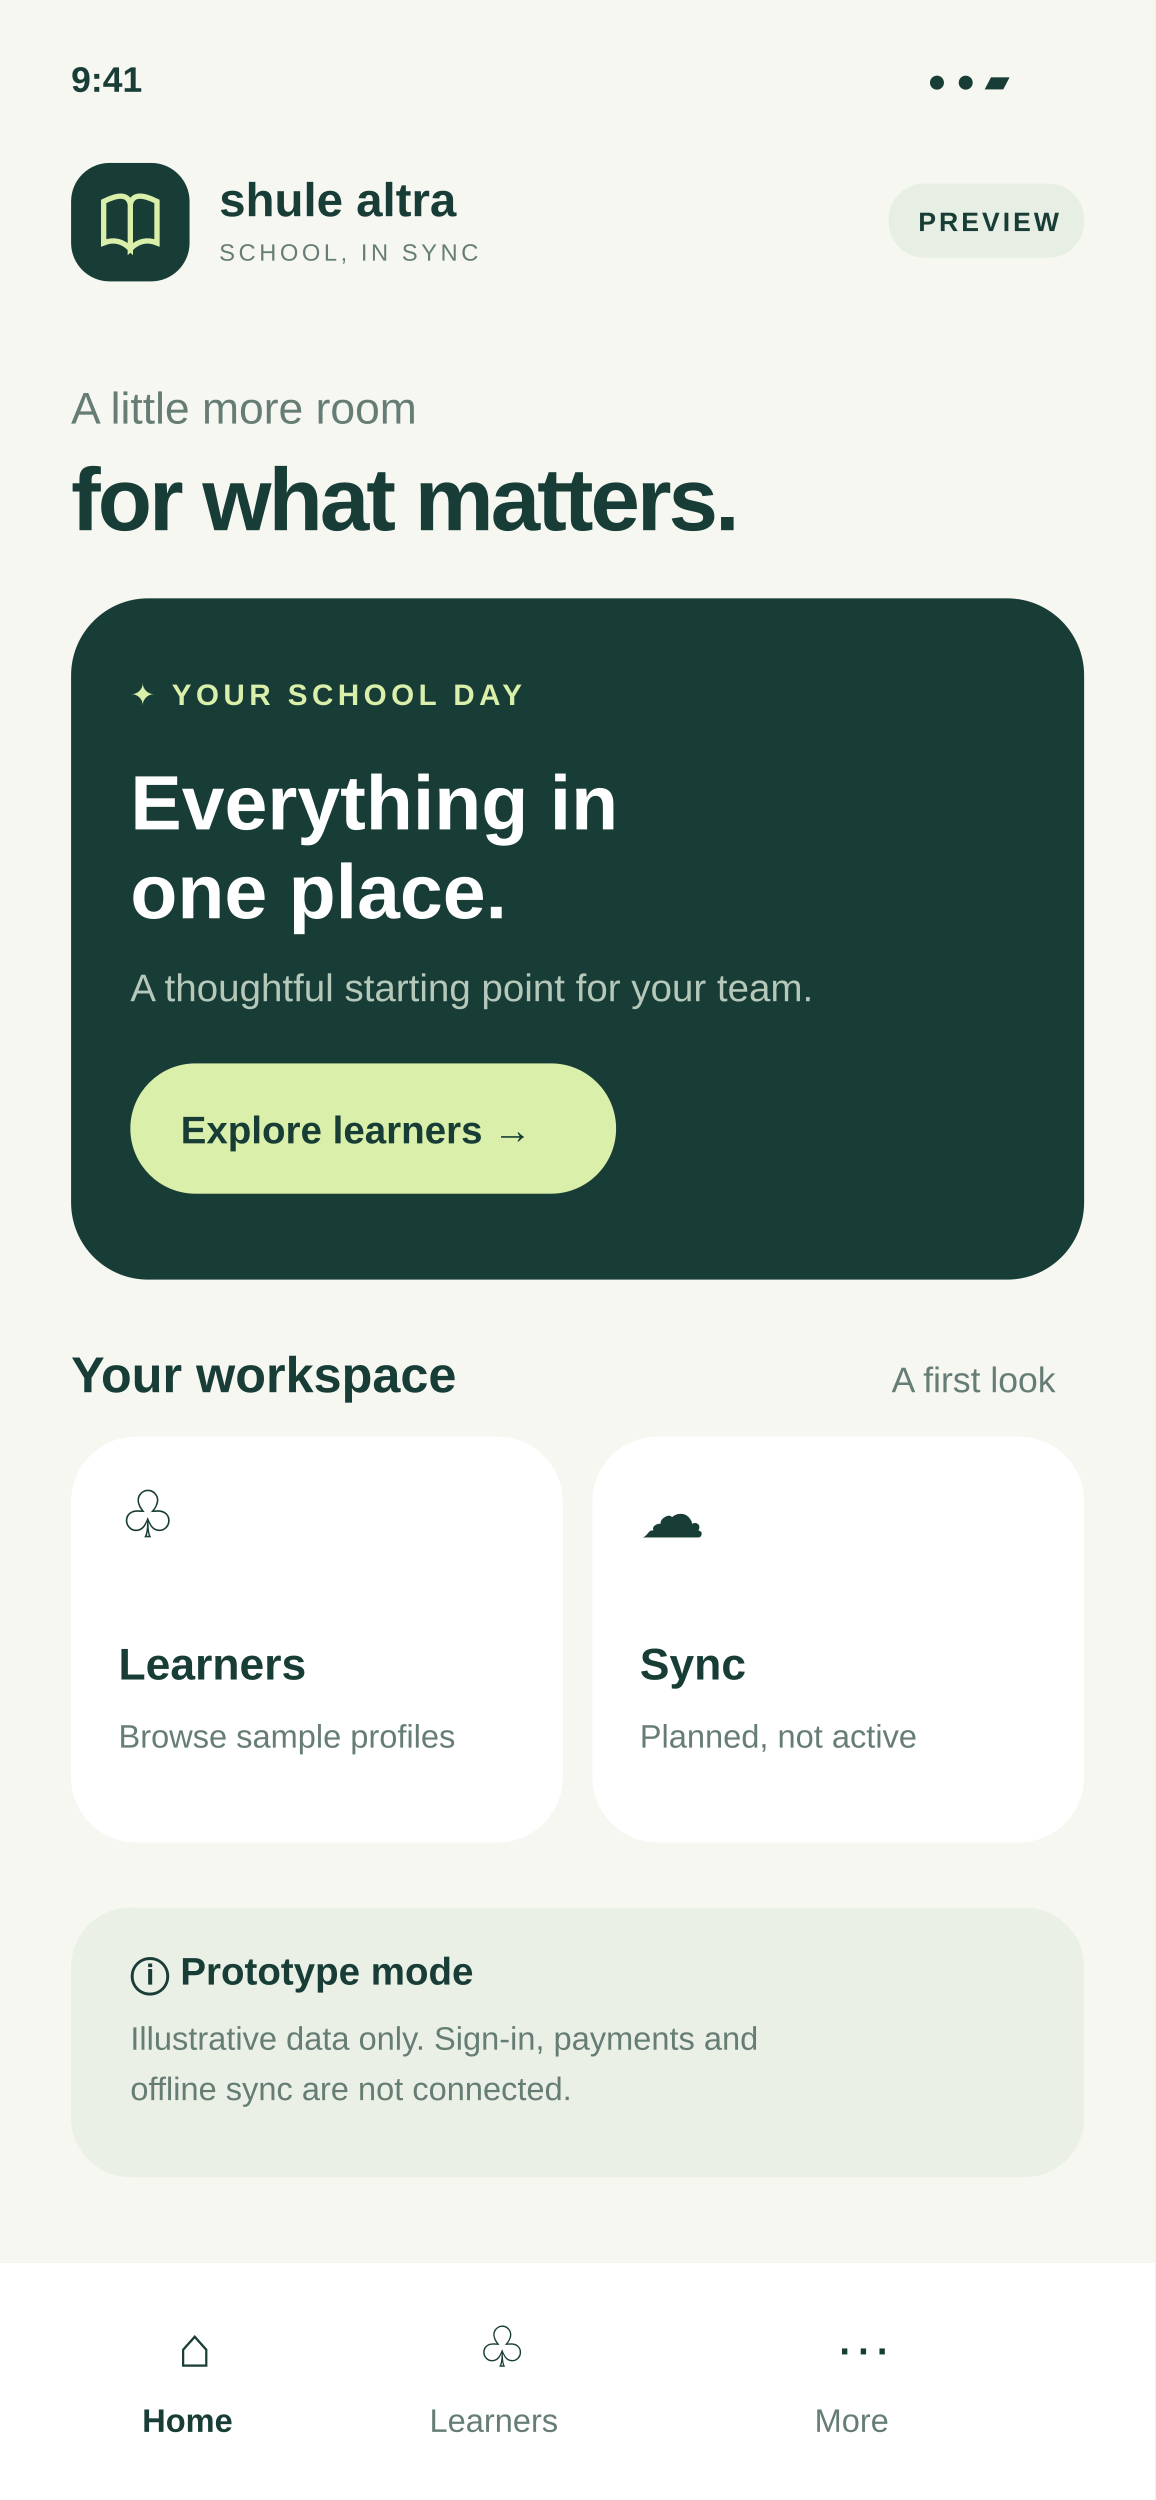
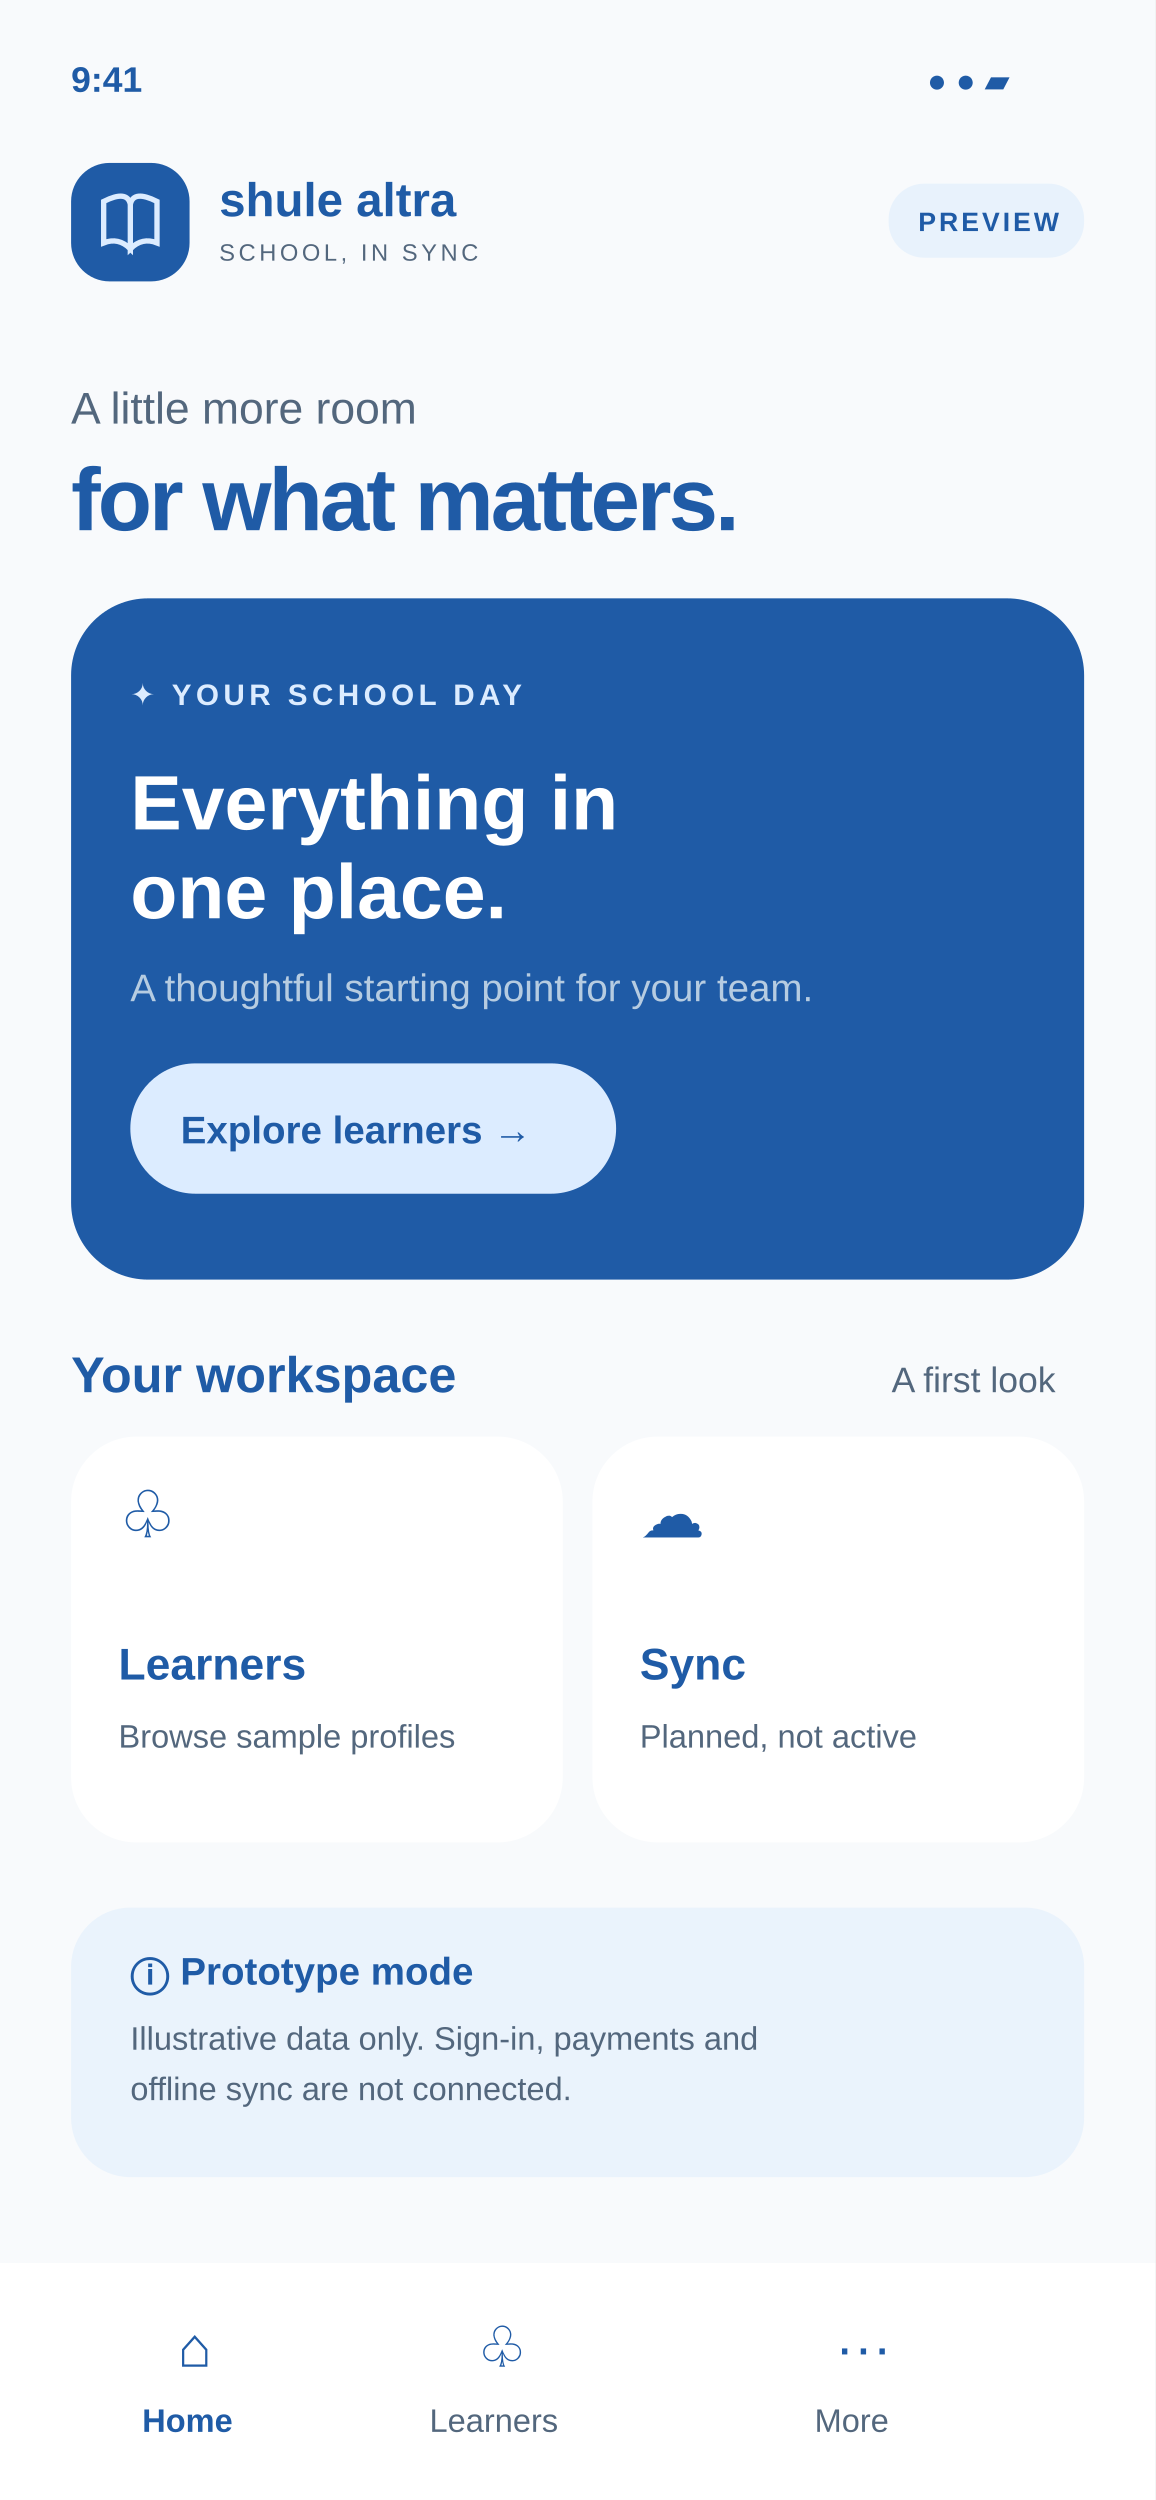
<svg xmlns="http://www.w3.org/2000/svg" viewBox="0 0 390 844" role="img" aria-label="Shule Altra home concept">
-   <rect width="390" height="844" fill="#f6f7f1" />
-   <g font-family="Arial, sans-serif" fill="#183d36">
+   <rect width="390" height="844" fill="#f8fafc" />
+   <g font-family="Arial, sans-serif" fill="#1f5ba6">
    <text x="24" y="31" font-size="12" font-weight="700">9:41</text>
    <text x="313" y="31" font-size="11" font-weight="700">● ● ▰</text>
-     <rect x="24" y="55" width="40" height="40" rx="13" fill="#183d36" />
-     <path d="M35 68q8-4 9 1v15q-4-4-9-2zm18 0q-8-4-9 1v15q4-4 9-2z" fill="none" stroke="#d9efaa" stroke-width="1.8" />
+     <rect x="24" y="55" width="40" height="40" rx="13" fill="#1f5ba6" />
+     <path d="M35 68q8-4 9 1v15q-4-4-9-2zm18 0q-8-4-9 1v15q4-4 9-2z" fill="none" stroke="#dcecff" stroke-width="1.8" />
    <text x="74" y="73" font-size="16" font-weight="700">shule altra</text>
-     <text x="74" y="88" font-size="8" letter-spacing="1.2" fill="#667d75">SCHOOL, IN SYNC</text>
-     <rect x="300" y="62" width="66" height="25" rx="12" fill="#e7eee3" />
+     <text x="74" y="88" font-size="8" letter-spacing="1.2" fill="#53677d">SCHOOL, IN SYNC</text>
+     <rect x="300" y="62" width="66" height="25" rx="12" fill="#e8f2fc" />
    <text x="310" y="78" font-size="9" font-weight="700" letter-spacing="1">PREVIEW</text>
-     <text x="24" y="143" font-size="15" fill="#667d75">A little more room</text>
+     <text x="24" y="143" font-size="15" fill="#53677d">A little more room</text>
    <text x="24" y="179" font-size="30" font-weight="700" letter-spacing="-1">for what matters.</text>
-     <rect x="24" y="202" width="342" height="230" rx="26" fill="#183d36" />
-     <text x="44" y="238" font-size="10" font-weight="700" letter-spacing="1.5" fill="#d9efaa">✦  YOUR SCHOOL DAY</text>
+     <rect x="24" y="202" width="342" height="230" rx="26" fill="#1f5ba6" />
+     <text x="44" y="238" font-size="10" font-weight="700" letter-spacing="1.5" fill="#dcecff">✦  YOUR SCHOOL DAY</text>
    <text x="44" y="280" font-size="26" font-weight="700" fill="#fff">Everything in</text>
    <text x="44" y="310" font-size="26" font-weight="700" fill="#fff">one place.</text>
-     <text x="44" y="338" font-size="13" fill="#b5c8ba">A thoughtful starting point for your team.</text>
-     <rect x="44" y="359" width="164" height="44" rx="22" fill="#d9efaa" />
+     <text x="44" y="338" font-size="13" fill="#b6cce1">A thoughtful starting point for your team.</text>
+     <rect x="44" y="359" width="164" height="44" rx="22" fill="#dcecff" />
    <text x="61" y="386" font-size="13" font-weight="700">Explore learners  →</text>
    <text x="24" y="470" font-size="17" font-weight="700">Your workspace</text>
-     <text x="301" y="470" font-size="12" fill="#667d75">A first look</text>
+     <text x="301" y="470" font-size="12" fill="#53677d">A first look</text>
    <rect x="24" y="485" width="166" height="137" rx="22" fill="#fff" />
    <rect x="200" y="485" width="166" height="137" rx="22" fill="#fff" />
    <text x="40" y="519" font-size="22">♧</text>
    <text x="216" y="519" font-size="22">☁</text>
    <text x="40" y="567" font-size="15" font-weight="700">Learners</text>
    <text x="216" y="567" font-size="15" font-weight="700">Sync</text>
-     <text x="40" y="590" font-size="11" fill="#667d75">Browse sample profiles</text>
-     <text x="216" y="590" font-size="11" fill="#667d75">Planned, not active</text>
-     <rect x="24" y="644" width="342" height="91" rx="20" fill="#eaf0e6" />
+     <text x="40" y="590" font-size="11" fill="#53677d">Browse sample profiles</text>
+     <text x="216" y="590" font-size="11" fill="#53677d">Planned, not active</text>
+     <rect x="24" y="644" width="342" height="91" rx="20" fill="#eaf3fc" />
    <text x="44" y="670" font-size="13" font-weight="700">ⓘ  Prototype mode</text>
-     <text x="44" y="692" font-size="11" fill="#667d75">Illustrative data only. Sign-in, payments and</text>
-     <text x="44" y="709" font-size="11" fill="#667d75">offline sync are not connected.</text>
+     <text x="44" y="692" font-size="11" fill="#53677d">Illustrative data only. Sign-in, payments and</text>
+     <text x="44" y="709" font-size="11" fill="#53677d">offline sync are not connected.</text>
    <rect x="0" y="764" width="390" height="80" fill="#fff" />
    <text x="60" y="799" font-size="19">⌂</text>
    <text x="161" y="799" font-size="19">♧</text>
    <text x="282" y="799" font-size="19">···</text>
    <text x="48" y="821" font-size="11" font-weight="700">Home</text>
-     <text x="145" y="821" font-size="11" fill="#667d75">Learners</text>
-     <text x="275" y="821" font-size="11" fill="#667d75">More</text>
+     <text x="145" y="821" font-size="11" fill="#53677d">Learners</text>
+     <text x="275" y="821" font-size="11" fill="#53677d">More</text>
  </g>
</svg>
